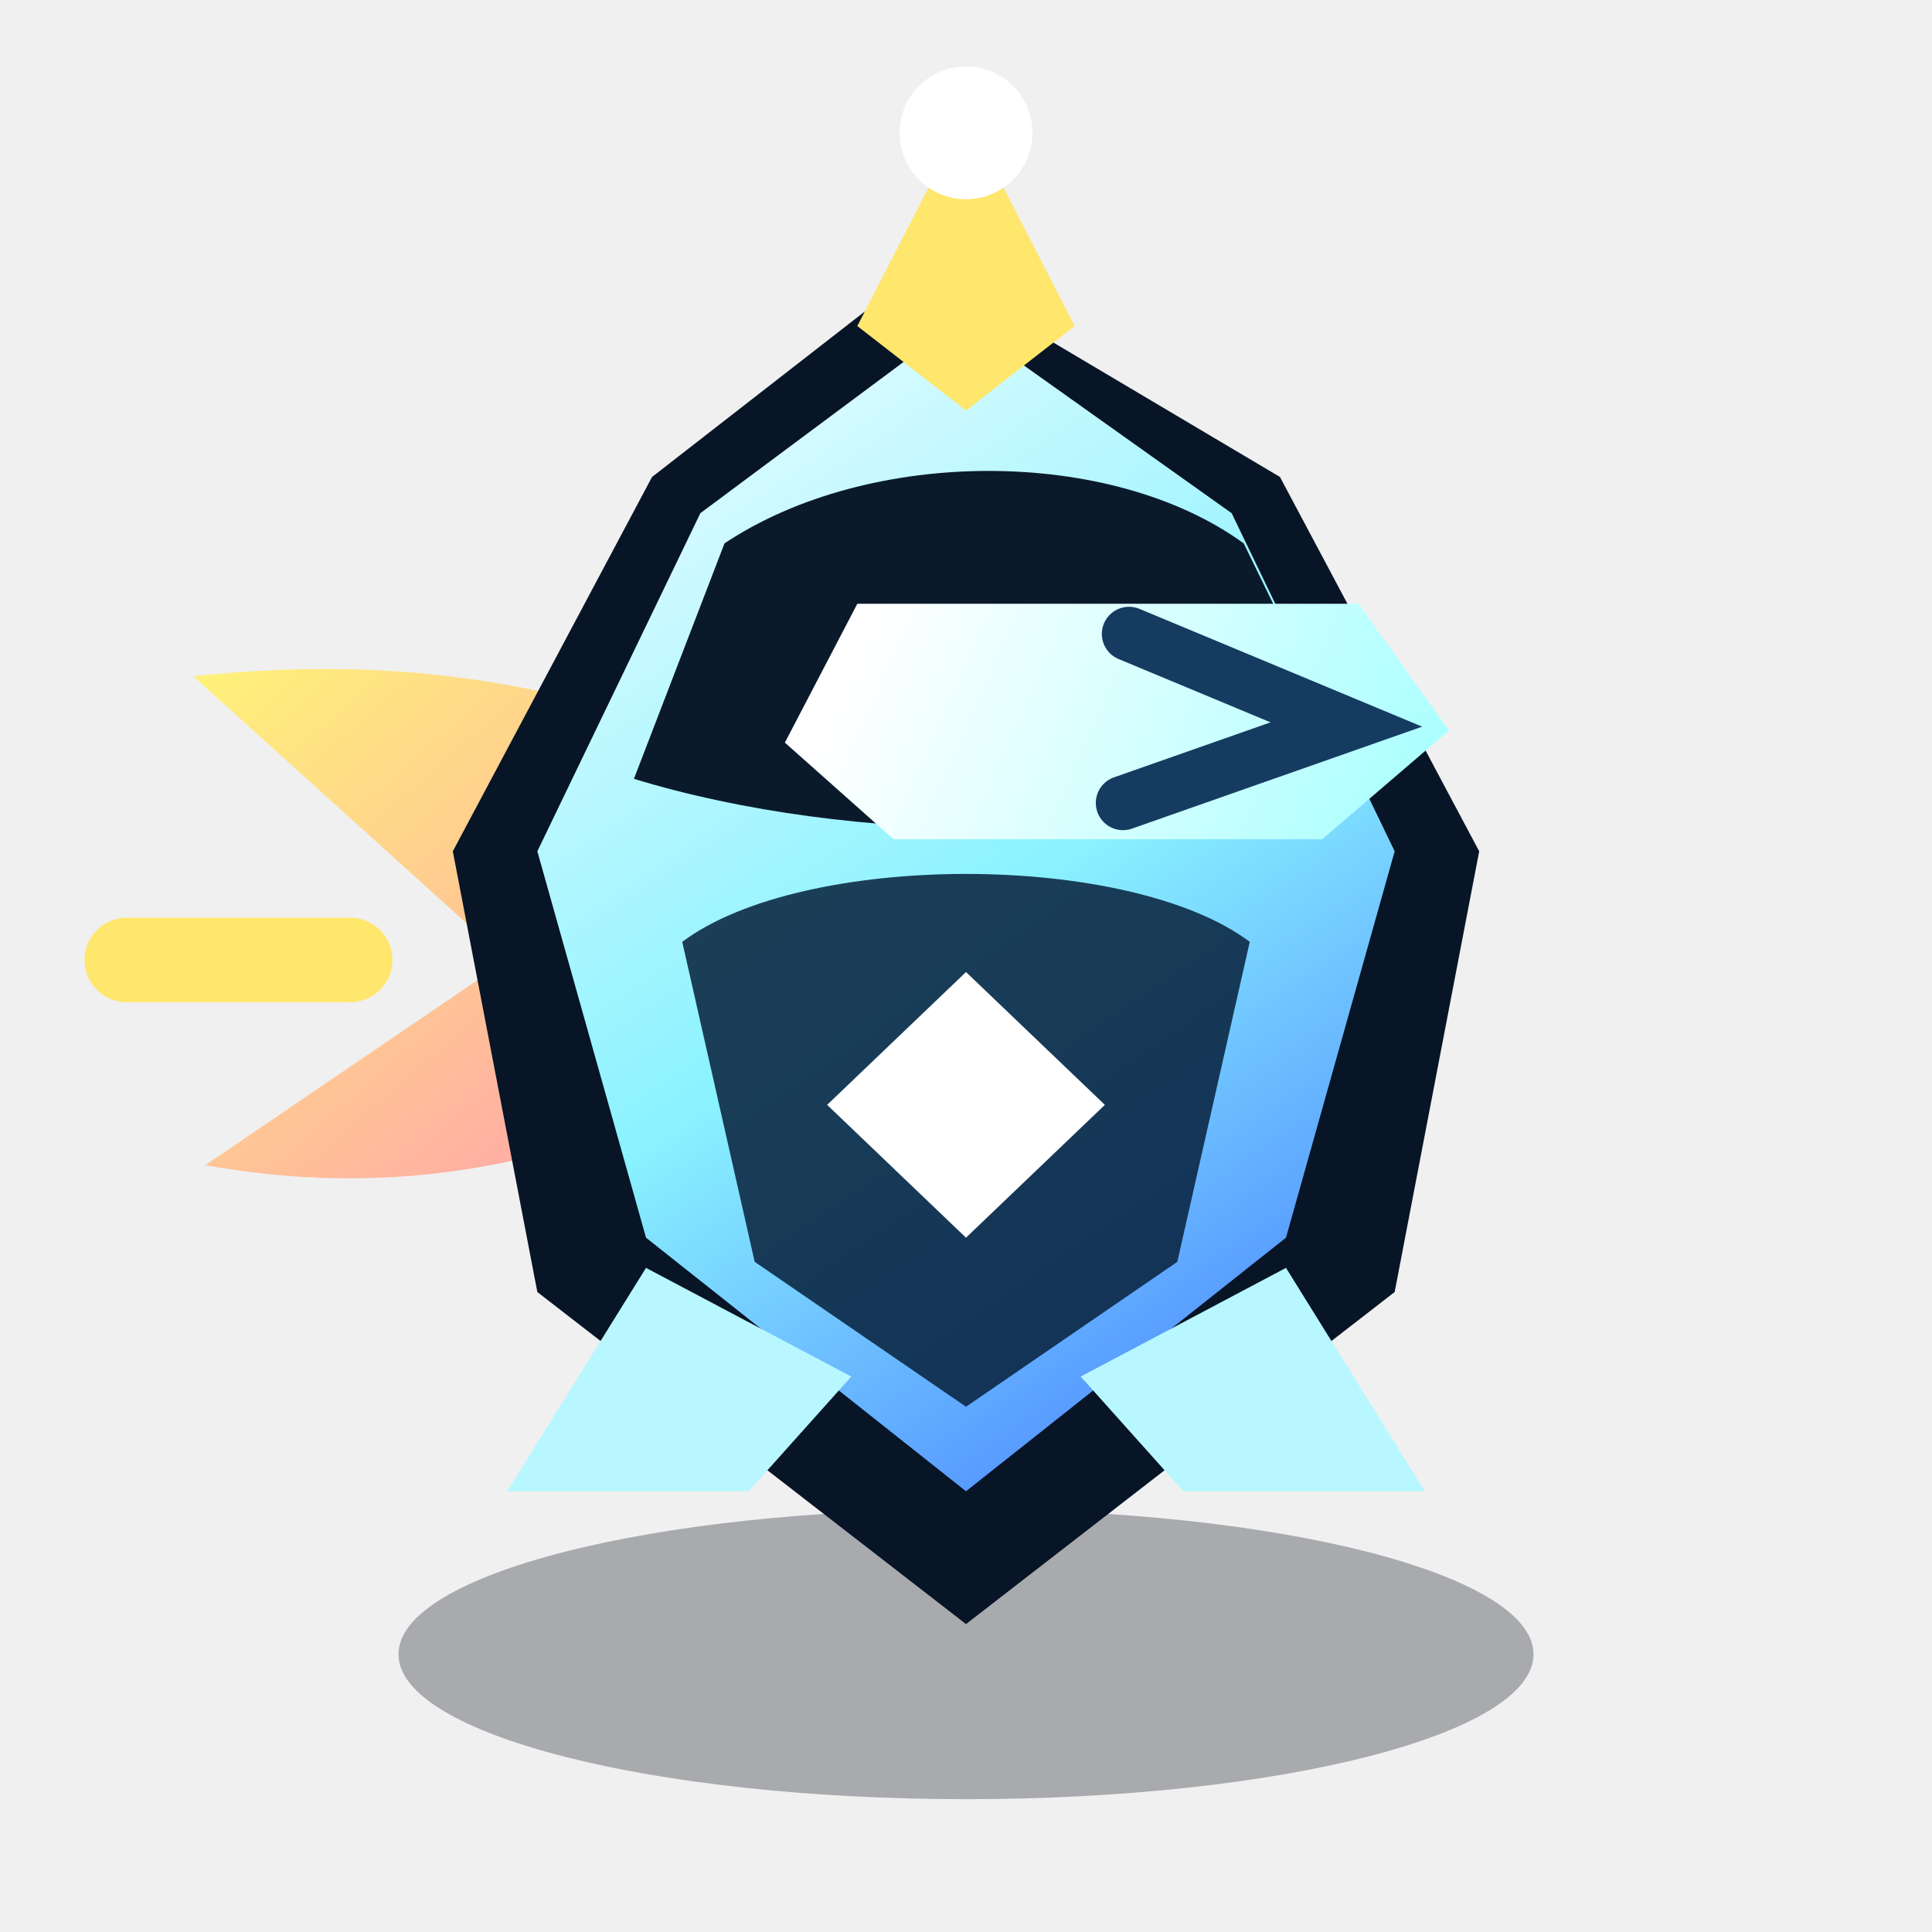
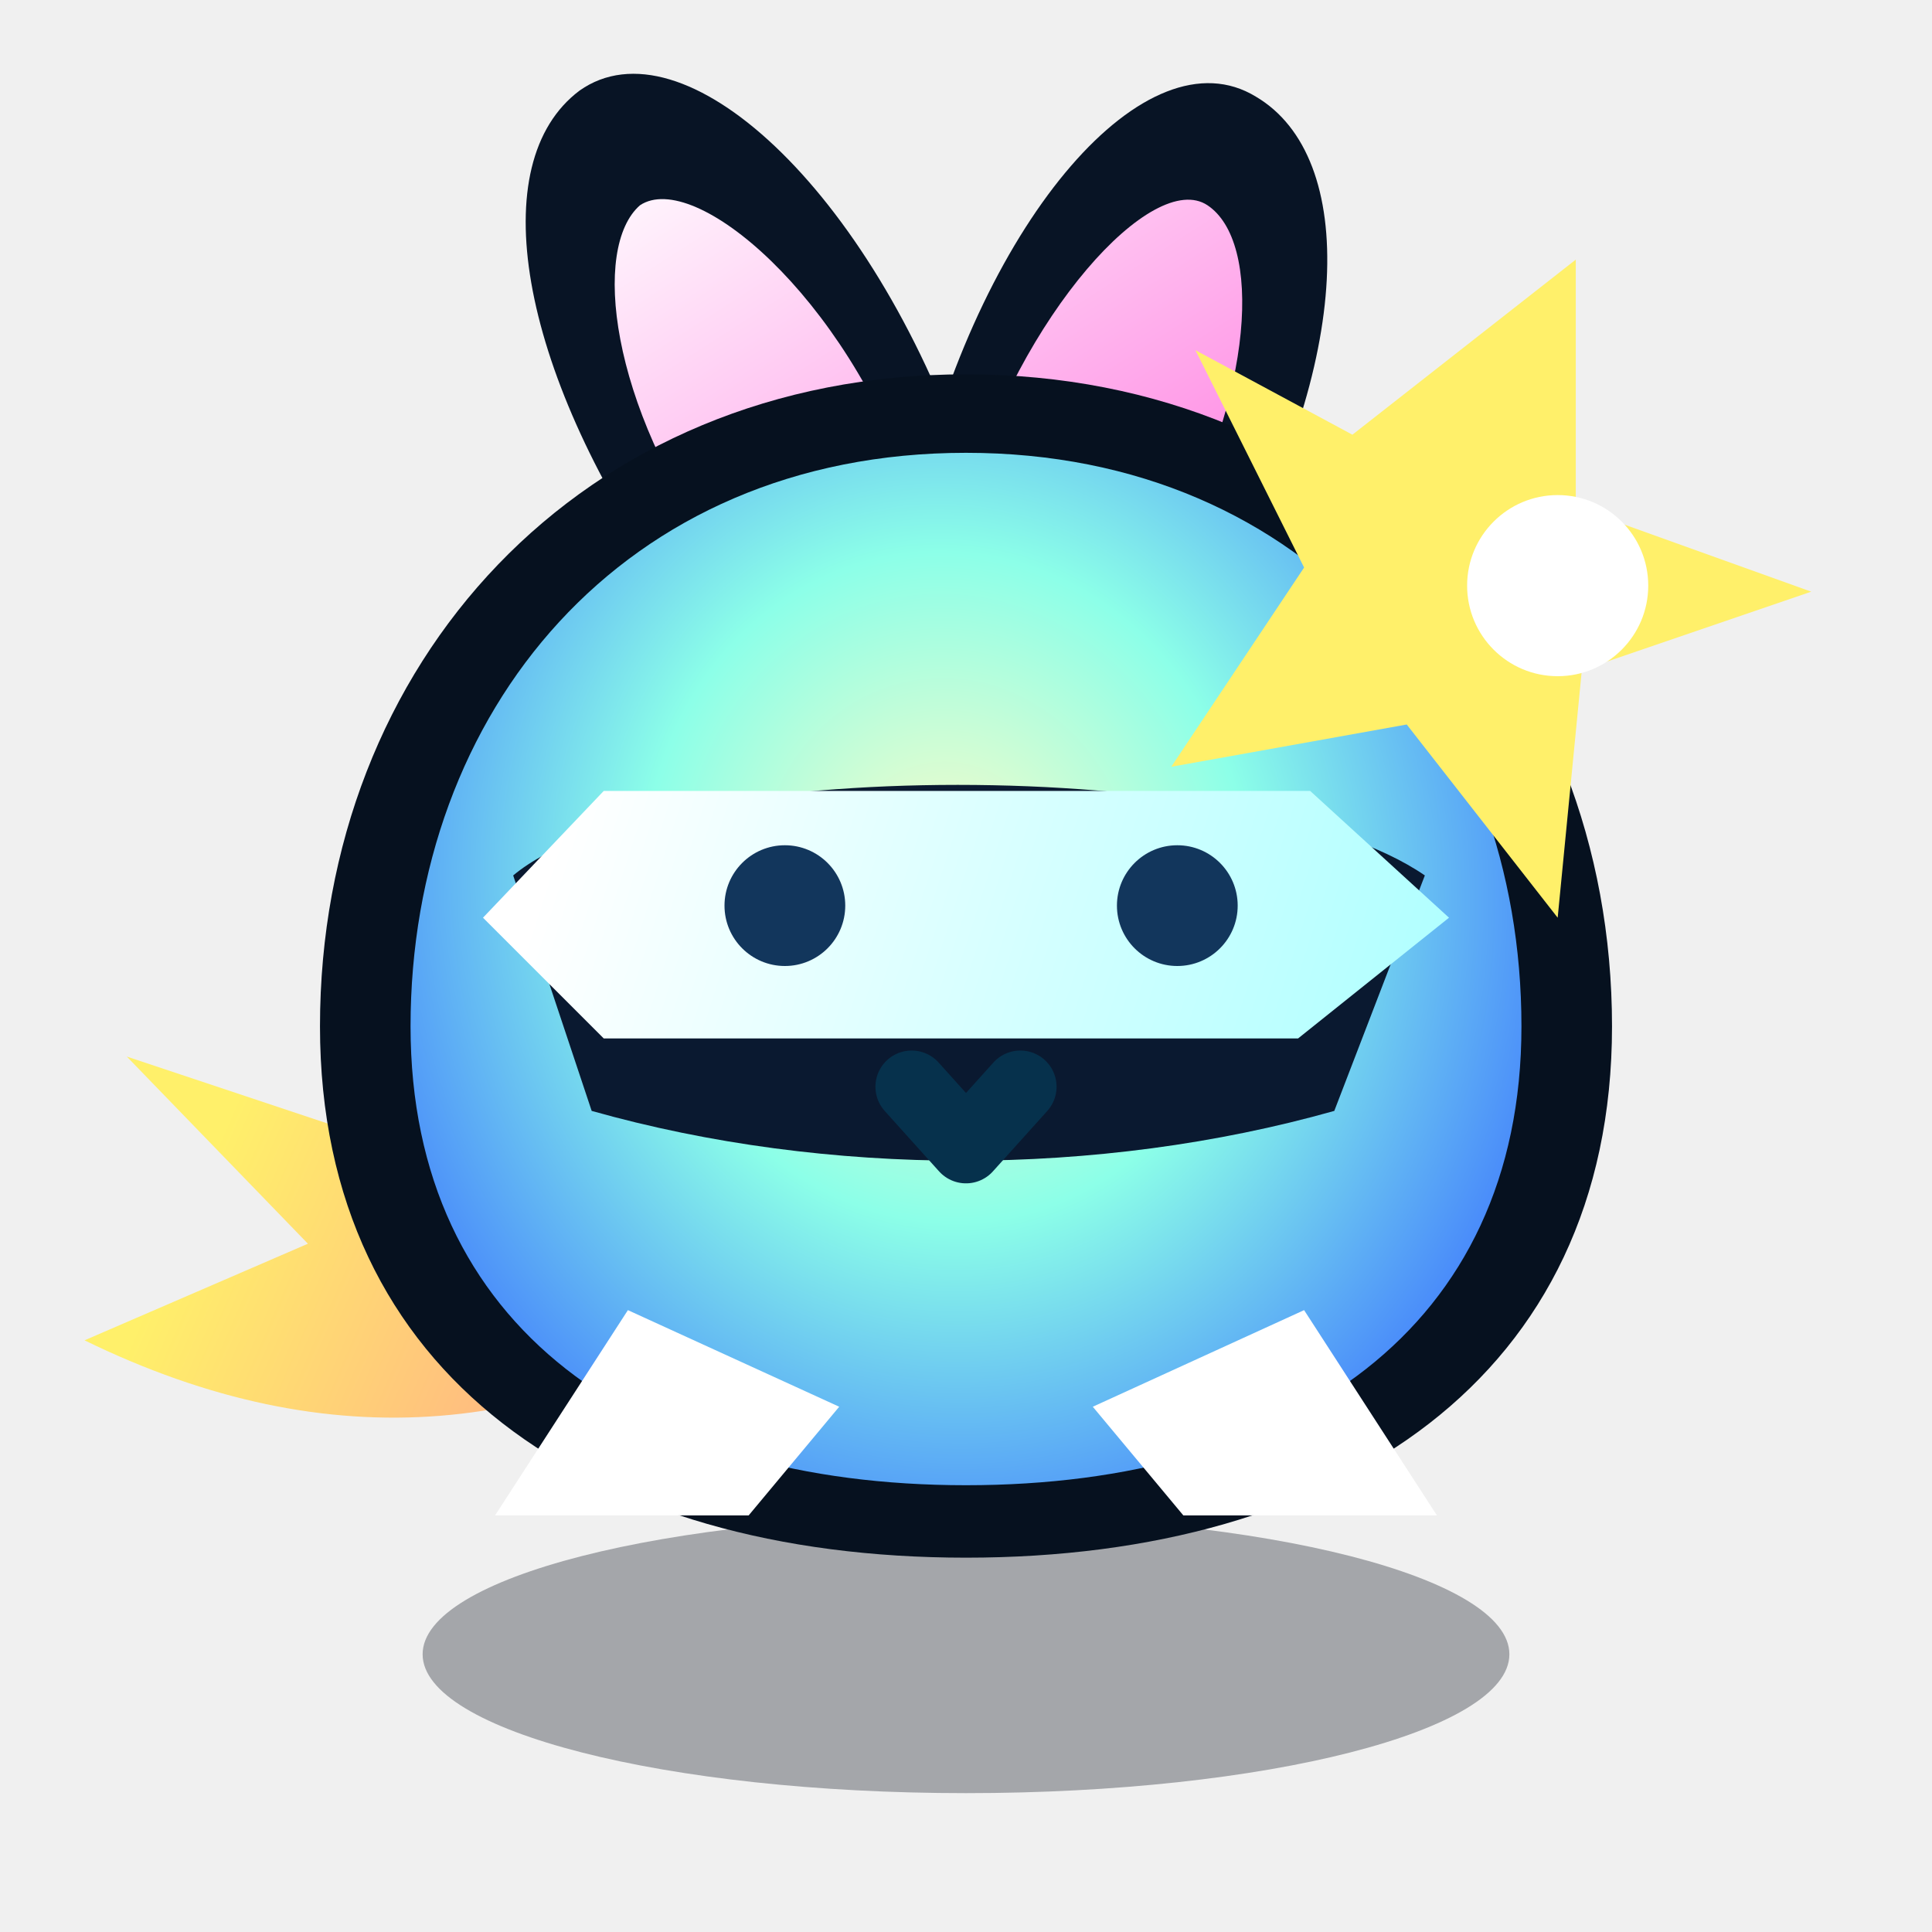
<svg xmlns="http://www.w3.org/2000/svg" width="32" height="32" viewBox="0 0 32 32" fill="none">
  <defs>
-     <linearGradient id="courierSuitB" x1="9" y1="4" x2="24" y2="26" gradientUnits="userSpaceOnUse">
+     <radialGradient id="bunBodyB" cx="0" cy="0" r="1" gradientUnits="userSpaceOnUse" gradientTransform="translate(15.7 14.7) rotate(84) scale(12.6 11.4)">
+       <stop stop-color="#FFFBC7" />
+       <stop offset="0.44" stop-color="#8CFFE8" />
+       <stop offset="1" stop-color="#386DFF" />
+     </radialGradient>
+     <linearGradient id="earB" x1="12" y1="1.1" x2="19" y2="12" gradientUnits="userSpaceOnUse">
      <stop stop-color="#FFFFFF" />
-       <stop offset="0.5" stop-color="#8AF2FF" />
-       <stop offset="1" stop-color="#345DFF" />
+       <stop offset="1" stop-color="#FF72DE" />
    </linearGradient>
-     <linearGradient id="courierCapeB" x1="5" y1="10" x2="19" y2="26" gradientUnits="userSpaceOnUse">
-       <stop stop-color="#FFF07A" />
-       <stop offset="1" stop-color="#FF5AD8" />
+     <linearGradient id="scarfB" x1="4" y1="18" x2="20" y2="25" gradientUnits="userSpaceOnUse">
+       <stop stop-color="#FFF06A" />
+       <stop offset="1" stop-color="#FF57AA" />
    </linearGradient>
-     <linearGradient id="courierVisorB" x1="15" y1="9" x2="24" y2="13" gradientUnits="userSpaceOnUse">
+     <linearGradient id="visorB" x1="10" y1="11.5" x2="24" y2="16" gradientUnits="userSpaceOnUse">
      <stop stop-color="#FFFFFF" />
-       <stop offset="1" stop-color="#A8FFFF" />
+       <stop offset="1" stop-color="#B0FFFF" />
    </linearGradient>
  </defs>
-   <ellipse cx="16" cy="27.4" rx="9.4" ry="2.4" fill="#020713" fill-opacity="0.3" />
-   <path d="M14.1 13.1C9.8 11.4 7.1 10.8 3.2 11.2L8.4 15.9L3.4 19.3C7.9 20.1 11.3 18.6 15.5 16.2L14.1 13.1Z" fill="url(#courierCapeB)" />
-   <path d="M15.3 4.4L21.2 7.9L24.5 14.1L23.1 21.4L16 26.9L8.9 21.4L7.5 14.1L10.8 7.9L15.3 4.4Z" fill="#071526" />
-   <path d="M15.9 5.3L20.4 8.5L23.1 14.1L21.3 20.5L16 24.7L10.7 20.5L8.9 14.1L11.6 8.5L15.9 5.3Z" fill="url(#courierSuitB)" />
-   <path d="M11.3 15.6C13.3 14.1 18.7 14.1 20.7 15.6L19.5 20.9L16 23.3L12.5 20.9L11.3 15.6Z" fill="#09233E" fill-opacity="0.87" />
-   <path d="M12 9C14.4 7.4 18.4 7.4 20.6 9L22.5 12.9C19 14 14.1 14 10.5 12.9L12 9Z" fill="#0B1A2B" />
-   <path d="M14.2 10H22.5L24 12.1L21.9 13.9H14.8L13 12.3L14.2 10Z" fill="url(#courierVisorB)" />
-   <path d="M18.7 10.5L22.3 12L18.6 13.3" stroke="#163B61" stroke-width="0.9" stroke-linecap="round" />
-   <path d="M16 1.9L17.8 5.4L16 6.8L14.2 5.4L16 1.9Z" fill="#FFE66D" />
-   <circle cx="16" cy="2.2" r="1.1" fill="#FFFFFF" />
-   <path d="M10.7 21L8.4 24.7H12.4L14.1 22.8L10.7 21Z" fill="#B8F7FF" />
-   <path d="M21.3 21L23.6 24.7H19.6L17.9 22.8L21.3 21Z" fill="#B8F7FF" />
-   <path d="M5.8 15.9H2.1" stroke="#FFE66D" stroke-width="1.4" stroke-linecap="round" />
-   <path d="M16 16.1L18.3 18.3L16 20.5L13.7 18.3L16 16.1Z" fill="#FFFFFF" />
+   <ellipse cx="16" cy="27.4" rx="9" ry="2.3" fill="#020713" fill-opacity="0.32" />
+   <path d="M11 9.6C8.6 6.1 8 2.7 9.6 1.5C11.3 0.3 14.4 3.1 16 7.7L14.2 11.4L11 9.6Z" fill="#081425" />
+   <path d="M11.9 9.2C10.1 6.7 9.8 4.1 10.6 3.4C11.5 2.8 14 4.9 15.1 8.1L13.8 10.5L11.9 9.2Z" fill="url(#earB)" />
+   <path d="M20.3 9.7C22.4 6 22.5 2.6 20.8 1.6C19 0.5 16.3 3.6 15.2 8.1L17.3 11.5L20.3 9.7Z" fill="#081425" />
+   <path d="M19.3 9.2C20.8 6.5 20.9 4 20 3.4C19.1 2.8 16.9 5.2 16 8.3L17.5 10.5L19.3 9.2Z" fill="url(#earB)" />
+   <path d="M6 18.8L2.1 17.5L5.1 20.6L1.4 22.2C5.5 24.2 9.2 23.8 12.8 21.4L11.4 17.8L6 18.8Z" fill="url(#scarfB)" />
+   <path d="M16 6.2C22.4 6.2 26.7 11 26.7 17C26.7 22.8 22.2 25.8 16 25.8C9.8 25.8 5.3 22.8 5.3 17C5.3 11 9.6 6.2 16 6.2Z" fill="#06111F" />
+   <path d="M16 7.5C21.7 7.5 25.2 11.8 25.2 17C25.2 22 21.4 24.6 16 24.6C10.6 24.6 6.8 22 6.8 17C6.8 11.8 10.3 7.5 16 7.5Z" fill="url(#bunBodyB)" />
+   <path d="M8.5 14.5C10.9 12.5 20.7 12.5 23.6 14.5L22.1 18.4C18.2 19.5 13.7 19.5 9.8 18.4L8.5 14.5Z" fill="#0A1930" />
+   <path d="M10 13.1H21.7L24 15.2L21.5 17.2H10L8 15.2L10 13.1Z" fill="url(#visorB)" />
+   <circle cx="13" cy="15" r="1" fill="#12365C" />
+   <circle cx="19.5" cy="15" r="1" fill="#12365C" />
+   <path d="M15.1 18L16 19L16.9 18" stroke="#06314C" stroke-width="1.2" stroke-linecap="round" stroke-linejoin="round" />
+   <path d="M22.4 7.2L26.1 4.3L26.1 8.4L30 9.8L26.2 11.1L25.8 15.2L23.3 12L19.4 12.7L21.6 9.4L19.8 5.8L22.4 7.2Z" fill="#FFF06A" />
+   <circle cx="25.8" cy="9.7" r="1.5" fill="#FFFFFF" />
+   <path d="M10.4 21.7L8.2 25.1H12.4L13.9 23.3L10.4 21.7Z" fill="#FFFFFF" />
+   <path d="M21.6 21.7L23.8 25.1H19.6L18.1 23.3L21.6 21.7Z" fill="#FFFFFF" />
</svg>
